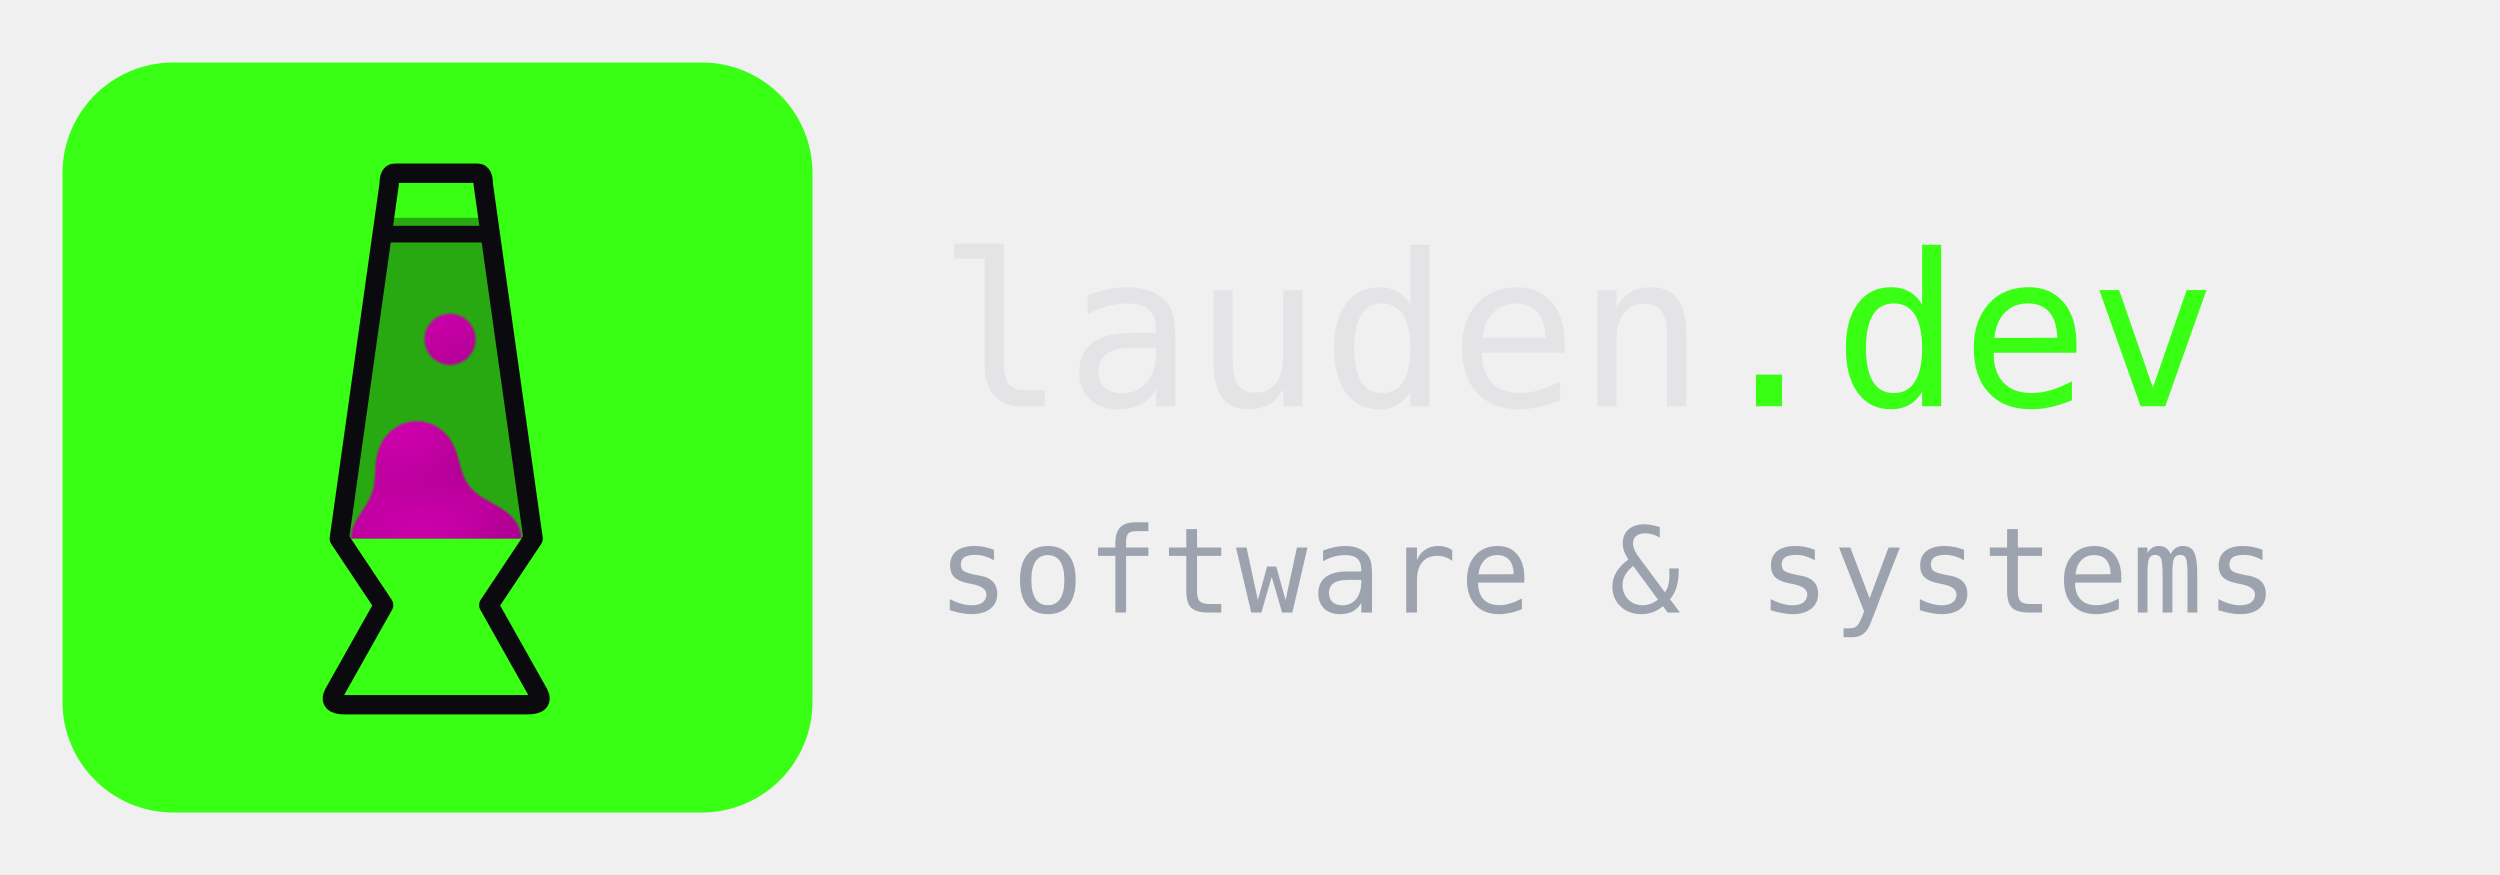
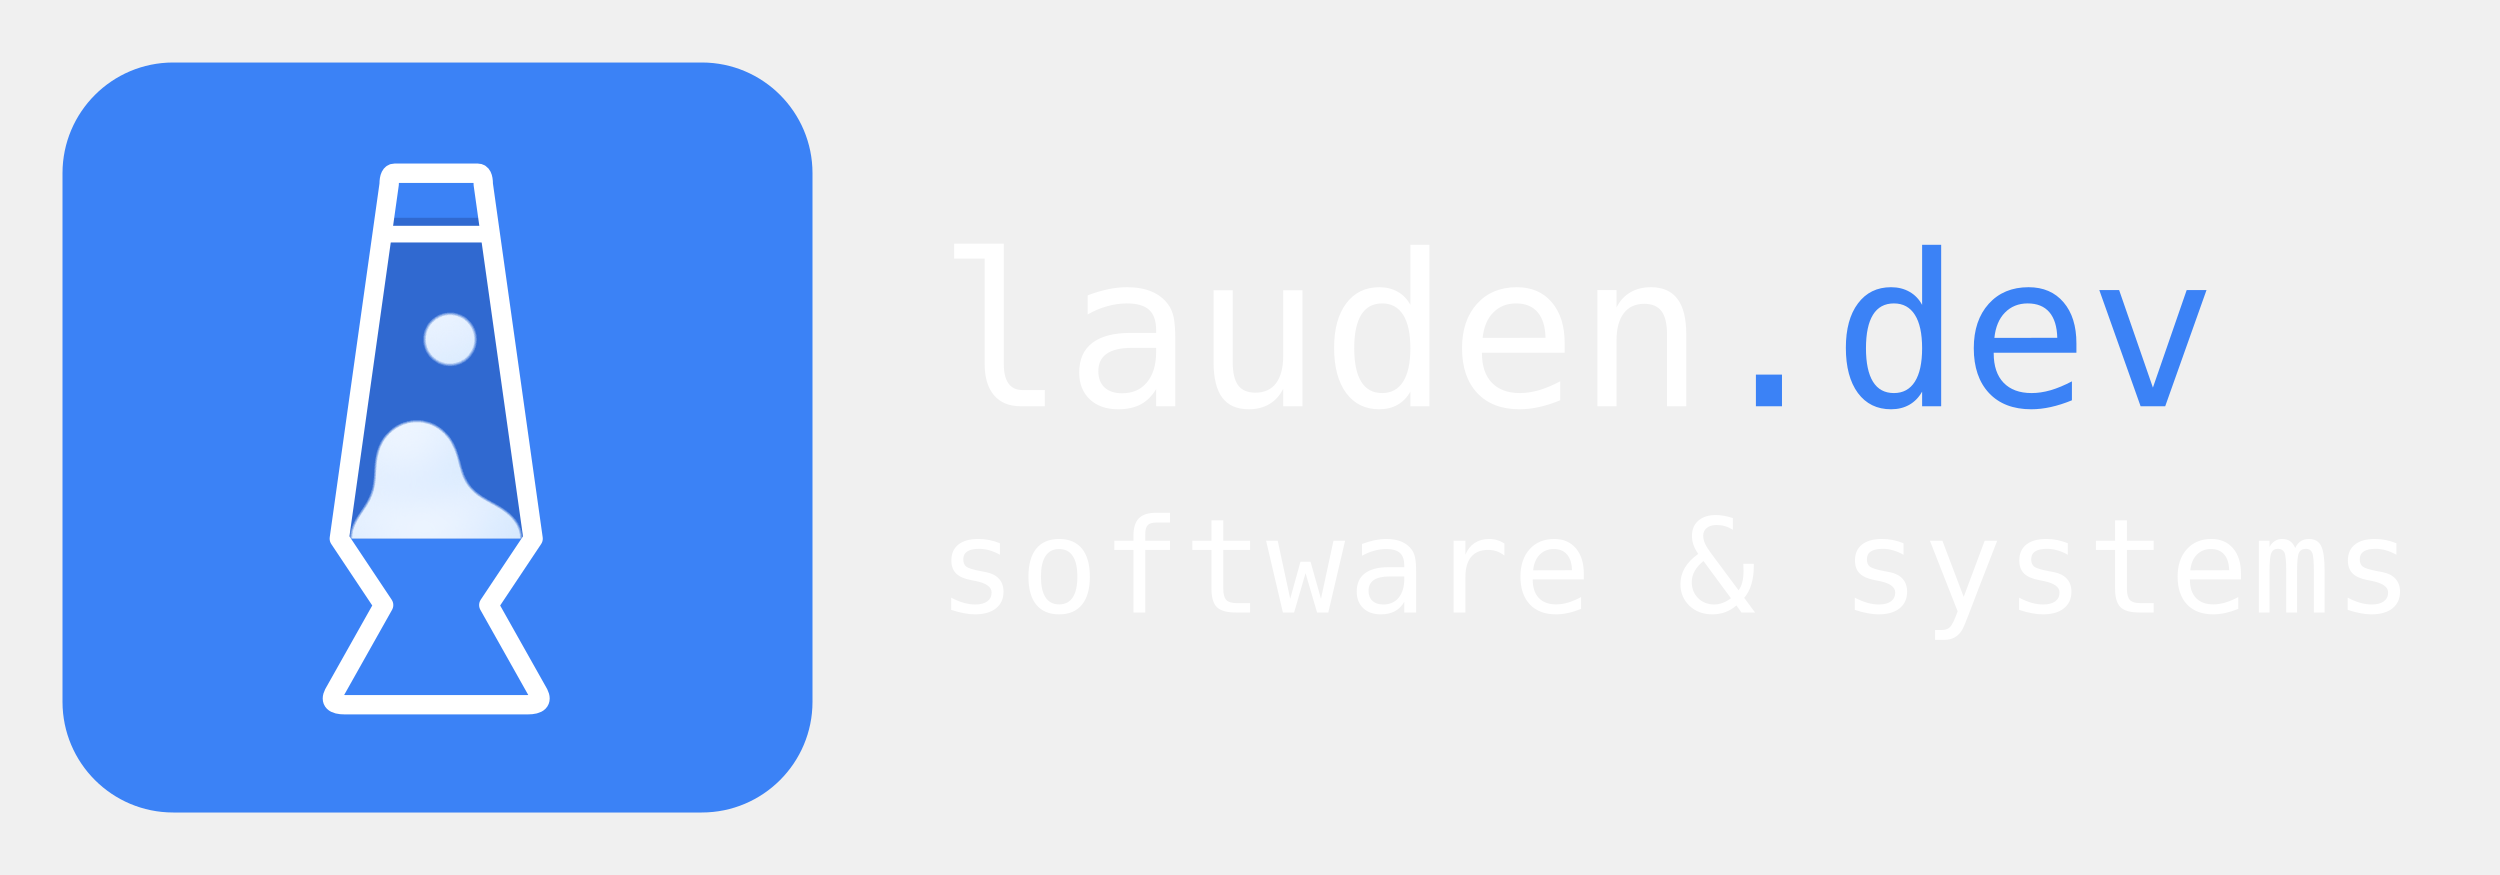
<svg xmlns="http://www.w3.org/2000/svg" width="400" height="140" viewBox="0 0 400 140">
  <svg x="10" y="10" width="120" height="120" viewBox="0 0 135.467 135.467">
    <defs>
      <filter id="goo-dark">
        <feGaussianBlur in="SourceGraphic" stdDeviation="4" result="b" />
        <feColorMatrix in="b" mode="matrix" values="1 0 0 0 0  0 1 0 0 0  0 0 1 0 0  0 0 0 20 -9" />
      </filter>
      <radialGradient id="blob-dark" cx="42%" cy="32%" r="80%">
-         <stop offset="0%" stop-color="#E600C2" />
-         <stop offset="100%" stop-color="#8A0072" />
+         <stop offset="0%" stop-color="#FFFFFF" />
+         <stop offset="100%" stop-color="#BFDBFE" />
      </radialGradient>
      <clipPath id="glass-dark">
        <path d="M 59 28 L 76 28 L 85 86 L 50 86 Z" />
      </clipPath>
    </defs>
-     <rect x="0" y="0" width="135.467" height="135.467" rx="20" fill="#39FF14" />
+     <rect x="0" y="0" width="135.467" height="135.467" rx="20" fill="#3B82F6" />
    <g clip-path="url(#glass-dark)">
-       <rect x="50" y="28" width="35" height="58" fill="#0A0A0F" opacity="0.35" />
+       <rect x="50" y="28" width="35" height="58" fill="#1E3A8A" opacity="0.35" />
      <g filter="url(#goo-dark)" fill="url(#blob-dark)">
        <ellipse cx="67.5" cy="86" rx="17" ry="8" />
        <circle cx="64" cy="72" r="8">
          <animate attributeName="cy" dur="7s" values="78;44;78" repeatCount="indefinite" />
          <animate attributeName="r" dur="7s" values="8;6;8" repeatCount="indefinite" />
        </circle>
        <circle cx="70" cy="50" r="6">
          <animate attributeName="cy" dur="9s" values="44;76;44" repeatCount="indefinite" />
          <animate attributeName="r" dur="9s" values="6;8;6" repeatCount="indefinite" />
        </circle>
      </g>
    </g>
-     <path d="M 60 20                  Q 59 20 59 22                  L 50 86                  L 58 98                  L 49 114                  Q 48 116 51 116                  L 84 116                  Q 87 116 86 114                  L 77 98                  L 85 86                  L 76 22                  Q 76 20 75 20                  Z" fill="none" stroke="#0A0A0F" stroke-width="3.5" stroke-linejoin="round" stroke-linecap="round" />
-     <path d="M 58 31 L 77 31" stroke="#0A0A0F" stroke-width="3" stroke-linecap="round" />
+     <path d="M 60 20                   Q 59 20 59 22                   L 50 86                   L 58 98                   L 49 114                   Q 48 116 51 116                   L 84 116                   Q 87 116 86 114                   L 77 98                   L 85 86                   L 76 22                   Q 76 20 75 20                   Z" fill="none" stroke="#FFFFFF" stroke-width="3.5" stroke-linejoin="round" stroke-linecap="round" />
+     <path d="M 58 31 L 77 31" stroke="#FFFFFF" stroke-width="3" stroke-linecap="round" />
  </svg>
-   <text x="150" y="65" font-family="'JetBrains Mono', 'Fira Code', monospace" font-weight="500" font-size="34" fill="#E4E4E7">lauden<tspan fill="#39FF14">.dev</tspan>
+   <text x="150" y="65" font-family="'JetBrains Mono', 'Fira Code', monospace" font-weight="500" font-size="34" fill="#FFFFFF">lauden<tspan fill="#3B82F6">.dev</tspan>
  </text>
-   <text x="150" y="98" font-family="'JetBrains Mono', 'Fira Code', monospace" font-weight="400" font-size="19" fill="#9CA3AF" letter-spacing="0.5">software &amp; systems</text>
+   <text x="150" y="98" font-family="'JetBrains Mono', 'Fira Code', monospace" font-weight="400" font-size="21" fill="#FFFFFF" letter-spacing="0.5">software &amp; systems</text>
</svg>
